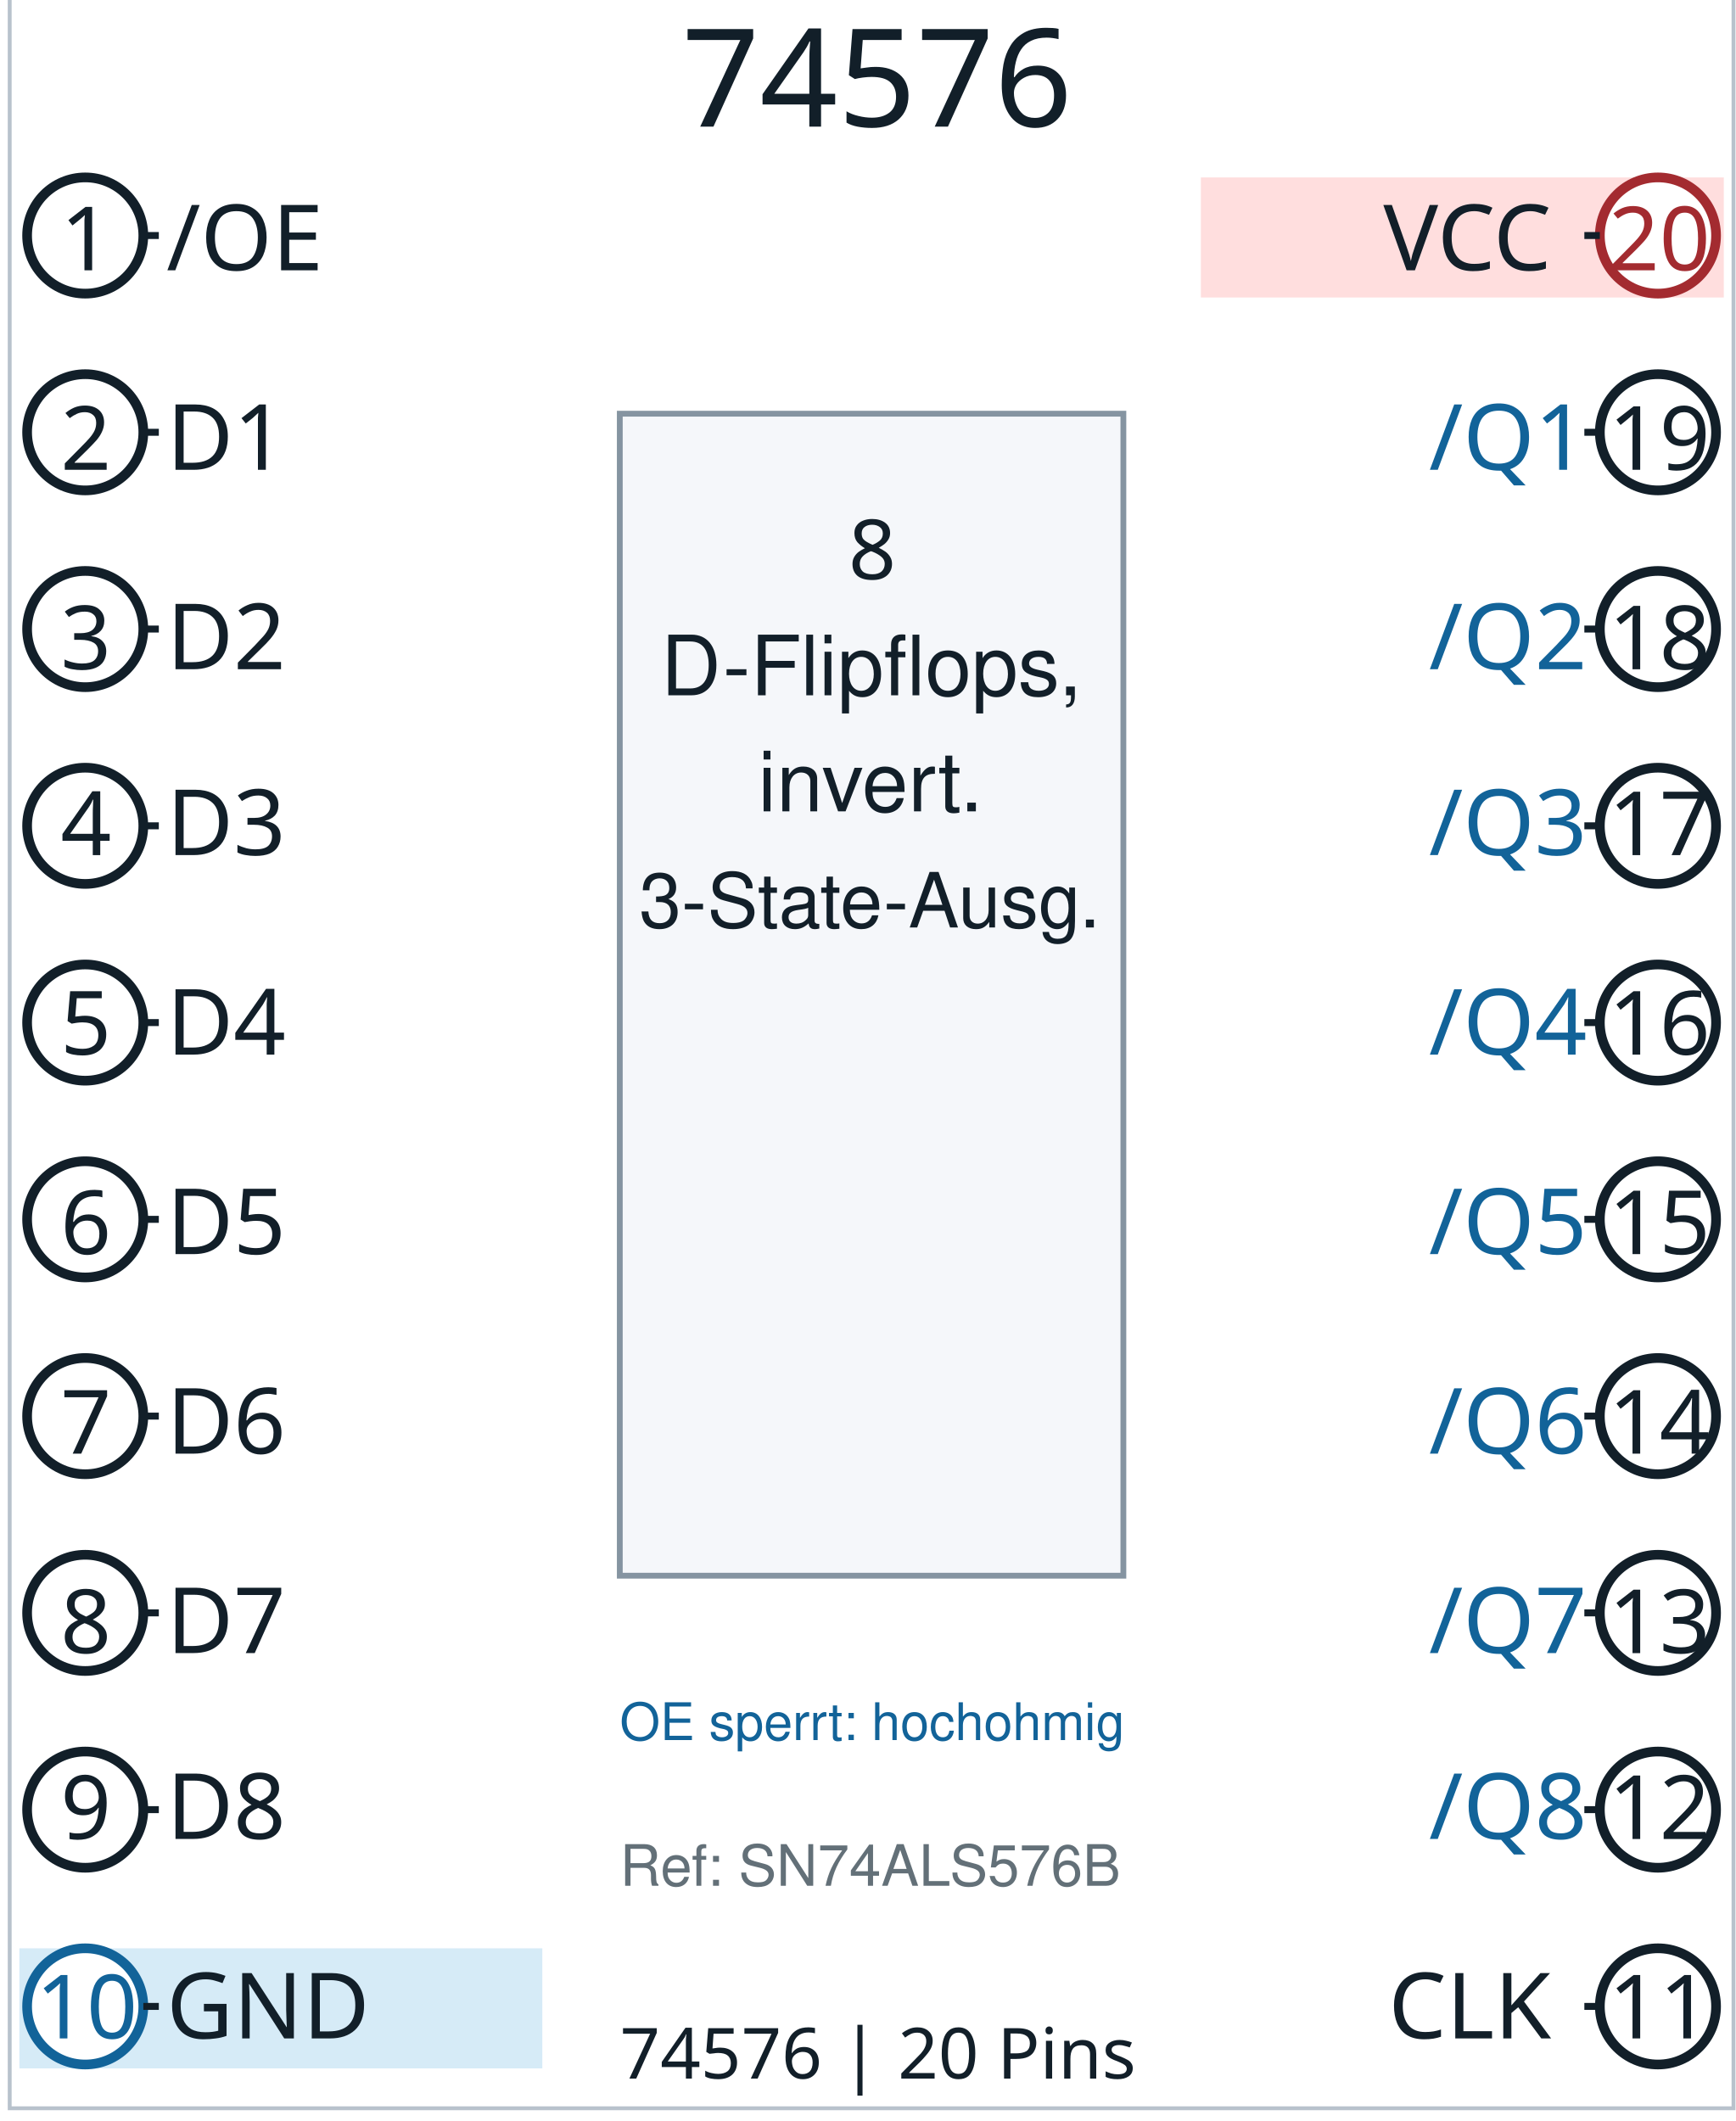
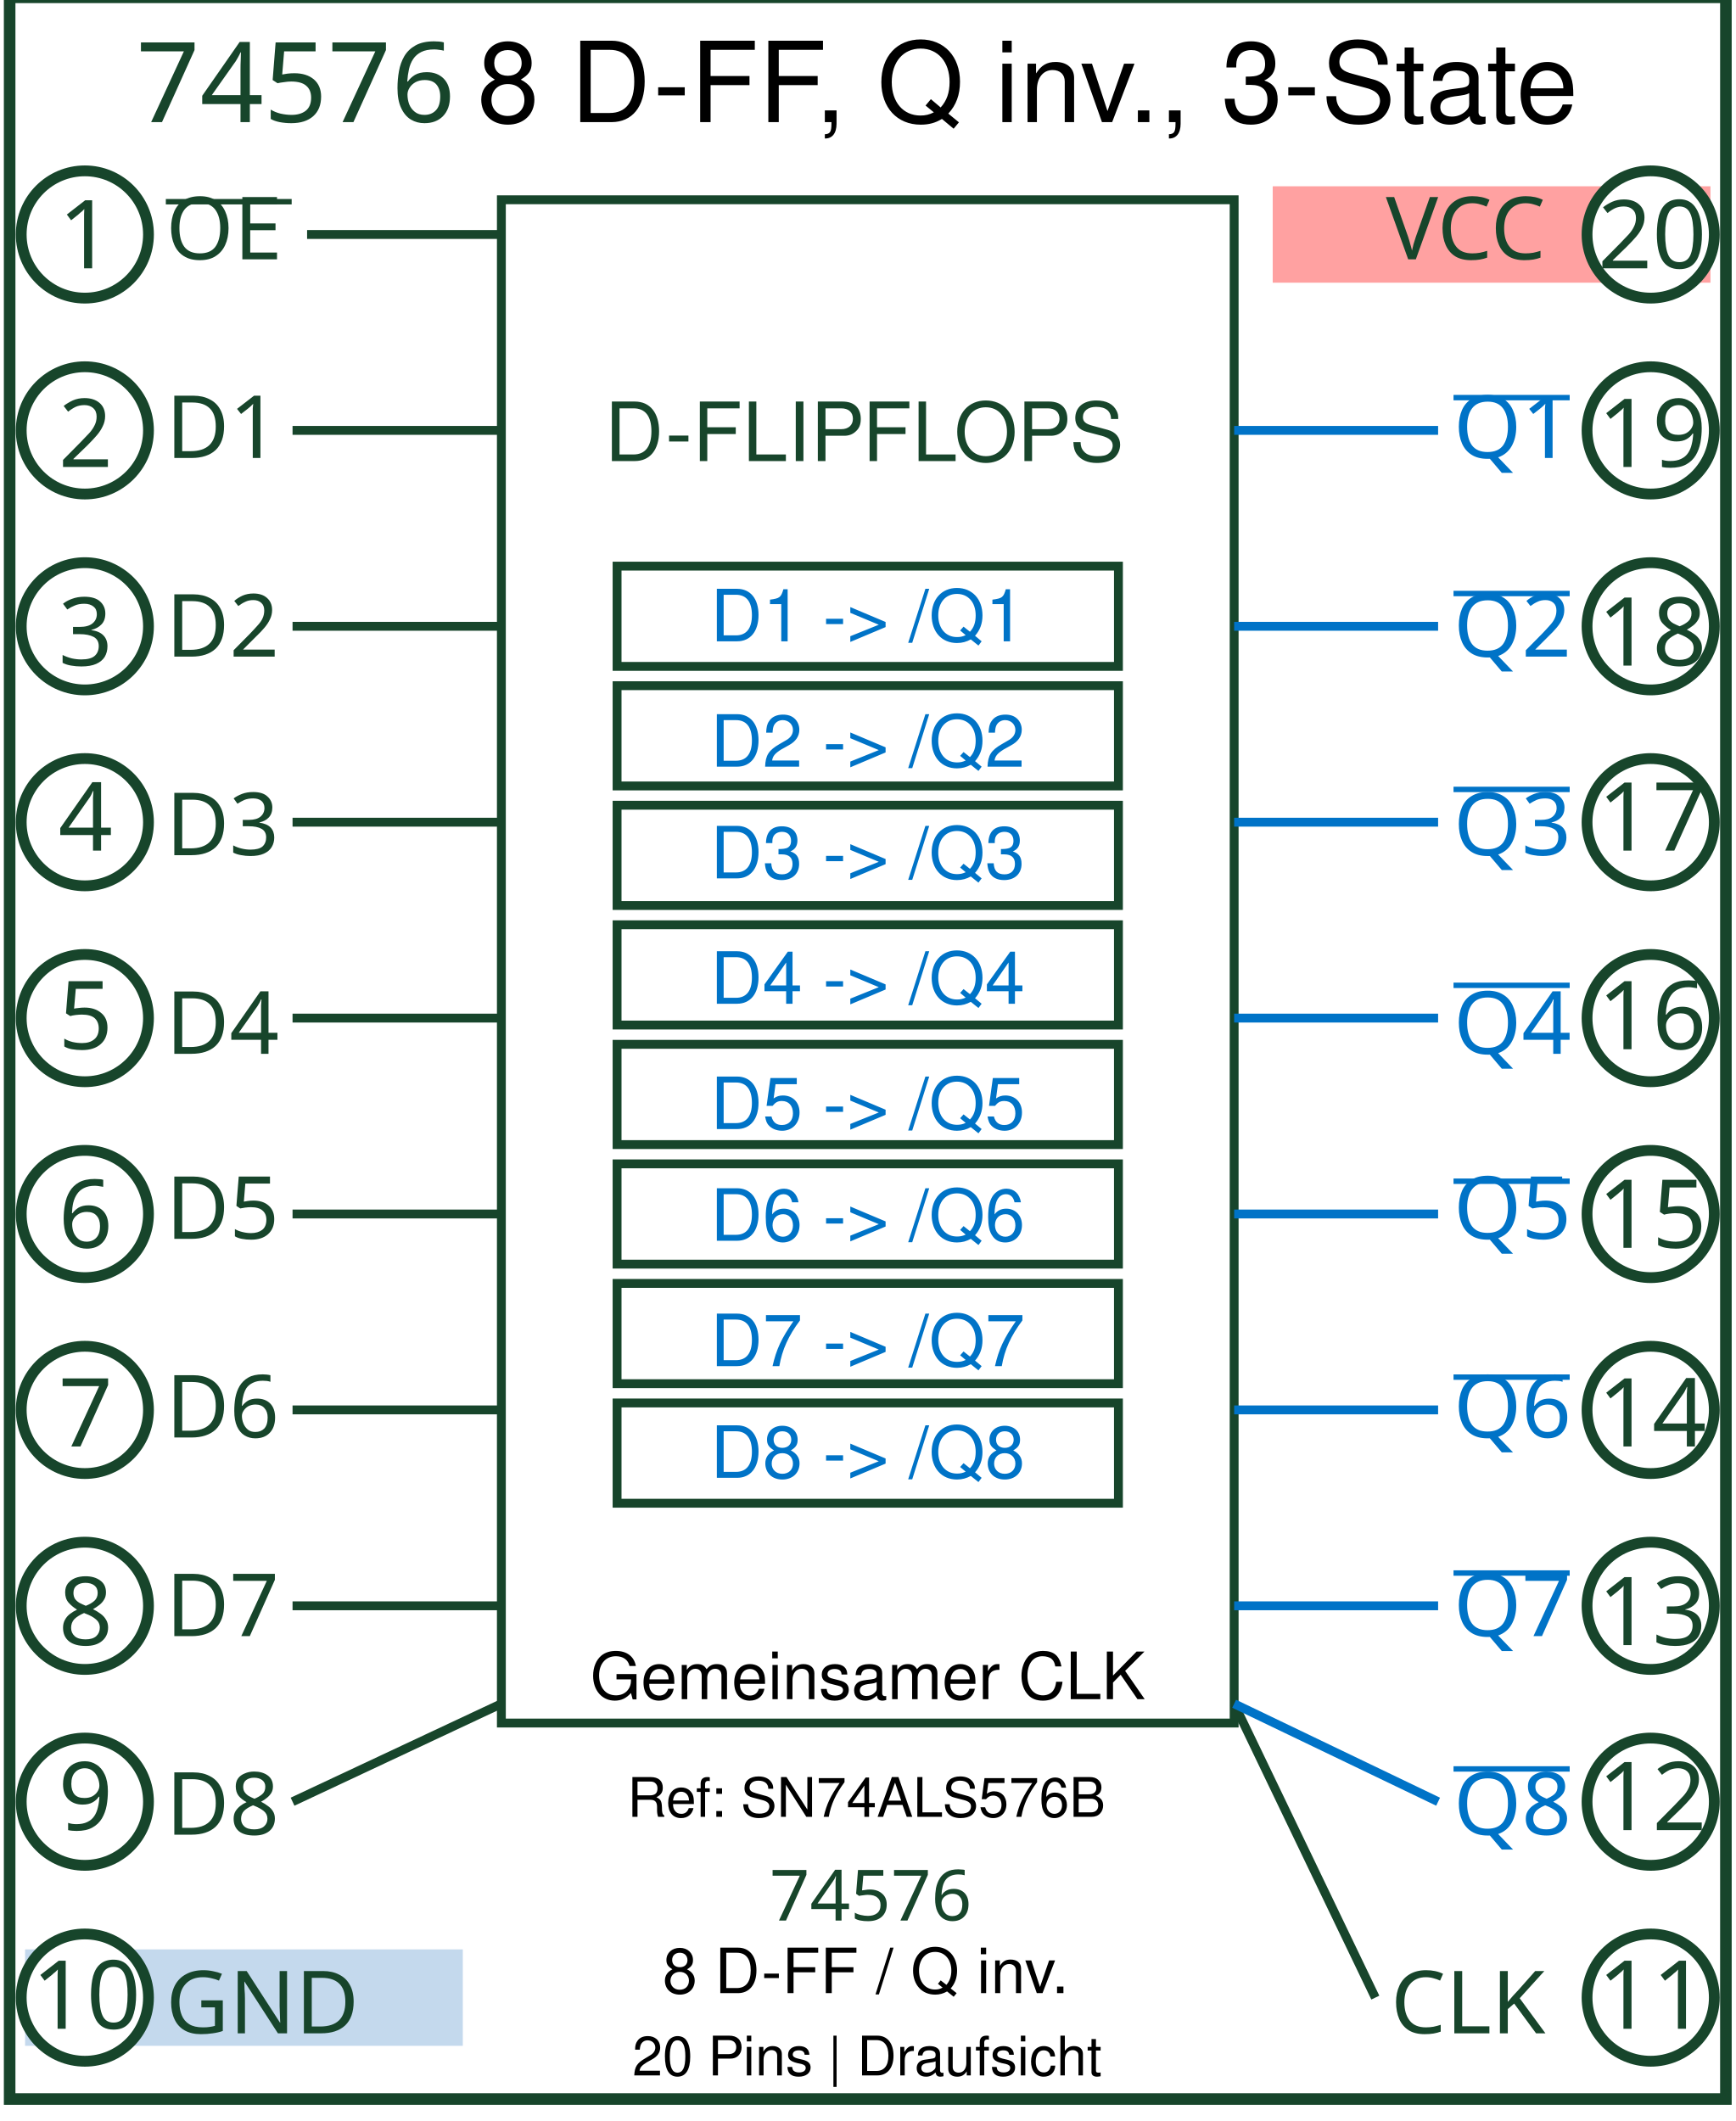
- <svg xmlns="http://www.w3.org/2000/svg" width="45mm" height="55mm" preserveAspectRatio="xMinYMin meet" viewBox="0 0 127 155" version="1.0" fill-rule="evenodd">
+ <svg xmlns="http://www.w3.org/2000/svg" width="45mm" height="55mm" preserveAspectRatio="xMinYMin meet" viewBox="0 0 127.559 155.906" version="1.0" fill-rule="evenodd">
  <clipPath id="clip">
    <rect x="0" y="0" width="127.559" height="155.906" />
  </clipPath>
  <g id="group" transform="scale(1,-1) translate(0,-155)" style="clip-path: url(#clip)">
    <g transform="">
-       <rect x="0.709" y="0.709" width="126.142" height="154.488" style="stroke: rgb(72%,76%,80%); stroke-linecap: butt; stroke-width: 0.283; fill: rgb(100%,100%,100%); fill-rule: evenodd;" />
-       <text x="49.88" y="146.268" style="font-family: Helvetica-Bold; font-size: 10px;fill: rgb(7%,12%,16%); stroke:none;" transform="translate(0,292) scale(1,-1)">74576</text>
-       <text x="45.354" y="3.118" style="font-family: Helvetica-Bold; font-size: 5.177px;fill: rgb(7%,12%,16%); stroke:none;" transform="translate(0,6) scale(1,-1)">74576 | 20 Pins</text>
-       <circle cx="6.236" cy="137.764" r="4.252" style="stroke: rgb(7%,12%,16%); stroke-linecap: butt; stroke-width: 0.709; fill: rgb(100%,100%,100%); fill-rule: evenodd;" />
-       <text x="4.429" y="135.78" style="font-family: Helvetica-Bold; font-size: 6.5px;fill: rgb(7%,12%,16%); stroke:none;" transform="translate(0,271) scale(1,-1)">1</text>
-       <text x="12.189" y="135.78" style="font-family: Helvetica-Bold; font-size: 6.7px;fill: rgb(7%,12%,16%); stroke:none;" transform="translate(0,271) scale(1,-1)">/OE</text>
-       <path d="M 10.488,137.764 L 11.622,137.764 Z" style="stroke: rgb(7%,12%,16%); stroke-linecap: butt; stroke-width: 0.51;" />
-       <circle cx="6.236" cy="123.364" r="4.252" style="stroke: rgb(7%,12%,16%); stroke-linecap: butt; stroke-width: 0.709; fill: rgb(100%,100%,100%); fill-rule: evenodd;" />
-       <text x="4.429" y="121.38" style="font-family: Helvetica-Bold; font-size: 6.5px;fill: rgb(7%,12%,16%); stroke:none;" transform="translate(0,242) scale(1,-1)">2</text>
-       <text x="12.189" y="121.38" style="font-family: Helvetica-Bold; font-size: 6.7px;fill: rgb(7%,12%,16%); stroke:none;" transform="translate(0,242) scale(1,-1)">D1</text>
-       <path d="M 10.488,123.364 L 11.622,123.364 Z" style="stroke: rgb(7%,12%,16%); stroke-linecap: butt; stroke-width: 0.51;" />
-       <circle cx="6.236" cy="108.964" r="4.252" style="stroke: rgb(7%,12%,16%); stroke-linecap: butt; stroke-width: 0.709; fill: rgb(100%,100%,100%); fill-rule: evenodd;" />
-       <text x="4.429" y="106.98" style="font-family: Helvetica-Bold; font-size: 6.5px;fill: rgb(7%,12%,16%); stroke:none;" transform="translate(0,213) scale(1,-1)">3</text>
-       <text x="12.189" y="106.98" style="font-family: Helvetica-Bold; font-size: 6.7px;fill: rgb(7%,12%,16%); stroke:none;" transform="translate(0,213) scale(1,-1)">D2</text>
-       <path d="M 10.488,108.964 L 11.622,108.964 Z" style="stroke: rgb(7%,12%,16%); stroke-linecap: butt; stroke-width: 0.51;" />
-       <circle cx="6.236" cy="94.564" r="4.252" style="stroke: rgb(7%,12%,16%); stroke-linecap: butt; stroke-width: 0.709; fill: rgb(100%,100%,100%); fill-rule: evenodd;" />
-       <text x="4.429" y="92.58" style="font-family: Helvetica-Bold; font-size: 6.5px;fill: rgb(7%,12%,16%); stroke:none;" transform="translate(0,185) scale(1,-1)">4</text>
-       <text x="12.189" y="92.58" style="font-family: Helvetica-Bold; font-size: 6.7px;fill: rgb(7%,12%,16%); stroke:none;" transform="translate(0,185) scale(1,-1)">D3</text>
-       <path d="M 10.488,94.564 L 11.622,94.564 Z" style="stroke: rgb(7%,12%,16%); stroke-linecap: butt; stroke-width: 0.51;" />
-       <circle cx="6.236" cy="80.164" r="4.252" style="stroke: rgb(7%,12%,16%); stroke-linecap: butt; stroke-width: 0.709; fill: rgb(100%,100%,100%); fill-rule: evenodd;" />
-       <text x="4.429" y="78.18" style="font-family: Helvetica-Bold; font-size: 6.5px;fill: rgb(7%,12%,16%); stroke:none;" transform="translate(0,156) scale(1,-1)">5</text>
-       <text x="12.189" y="78.18" style="font-family: Helvetica-Bold; font-size: 6.7px;fill: rgb(7%,12%,16%); stroke:none;" transform="translate(0,156) scale(1,-1)">D4</text>
-       <path d="M 10.488,80.164 L 11.622,80.164 Z" style="stroke: rgb(7%,12%,16%); stroke-linecap: butt; stroke-width: 0.51;" />
-       <circle cx="6.236" cy="65.764" r="4.252" style="stroke: rgb(7%,12%,16%); stroke-linecap: butt; stroke-width: 0.709; fill: rgb(100%,100%,100%); fill-rule: evenodd;" />
-       <text x="4.429" y="63.78" style="font-family: Helvetica-Bold; font-size: 6.5px;fill: rgb(7%,12%,16%); stroke:none;" transform="translate(0,127) scale(1,-1)">6</text>
-       <text x="12.189" y="63.78" style="font-family: Helvetica-Bold; font-size: 6.7px;fill: rgb(7%,12%,16%); stroke:none;" transform="translate(0,127) scale(1,-1)">D5</text>
-       <path d="M 10.488,65.764 L 11.622,65.764 Z" style="stroke: rgb(7%,12%,16%); stroke-linecap: butt; stroke-width: 0.51;" />
-       <circle cx="6.236" cy="51.364" r="4.252" style="stroke: rgb(7%,12%,16%); stroke-linecap: butt; stroke-width: 0.709; fill: rgb(100%,100%,100%); fill-rule: evenodd;" />
-       <text x="4.429" y="49.38" style="font-family: Helvetica-Bold; font-size: 6.5px;fill: rgb(7%,12%,16%); stroke:none;" transform="translate(0,98) scale(1,-1)">7</text>
-       <text x="12.189" y="49.38" style="font-family: Helvetica-Bold; font-size: 6.7px;fill: rgb(7%,12%,16%); stroke:none;" transform="translate(0,98) scale(1,-1)">D6</text>
-       <path d="M 10.488,51.364 L 11.622,51.364 Z" style="stroke: rgb(7%,12%,16%); stroke-linecap: butt; stroke-width: 0.51;" />
-       <circle cx="6.236" cy="36.964" r="4.252" style="stroke: rgb(7%,12%,16%); stroke-linecap: butt; stroke-width: 0.709; fill: rgb(100%,100%,100%); fill-rule: evenodd;" />
-       <text x="4.429" y="34.98" style="font-family: Helvetica-Bold; font-size: 6.5px;fill: rgb(7%,12%,16%); stroke:none;" transform="translate(0,69) scale(1,-1)">8</text>
-       <text x="12.189" y="34.98" style="font-family: Helvetica-Bold; font-size: 6.7px;fill: rgb(7%,12%,16%); stroke:none;" transform="translate(0,69) scale(1,-1)">D7</text>
-       <path d="M 10.488,36.964 L 11.622,36.964 Z" style="stroke: rgb(7%,12%,16%); stroke-linecap: butt; stroke-width: 0.51;" />
-       <circle cx="6.236" cy="22.564" r="4.252" style="stroke: rgb(7%,12%,16%); stroke-linecap: butt; stroke-width: 0.709; fill: rgb(100%,100%,100%); fill-rule: evenodd;" />
-       <text x="4.429" y="20.58" style="font-family: Helvetica-Bold; font-size: 6.5px;fill: rgb(7%,12%,16%); stroke:none;" transform="translate(0,41) scale(1,-1)">9</text>
-       <text x="12.189" y="20.58" style="font-family: Helvetica-Bold; font-size: 6.7px;fill: rgb(7%,12%,16%); stroke:none;" transform="translate(0,41) scale(1,-1)">D8</text>
-       <path d="M 10.488,22.564 L 11.622,22.564 Z" style="stroke: rgb(7%,12%,16%); stroke-linecap: butt; stroke-width: 0.51;" />
-       <rect x="1.417" y="3.628" width="38.268" height="8.787" style="stroke: none; stroke-linecap: butt; stroke-width: 0.567; fill: rgb(84%,92%,97%); fill-rule: evenodd;" />
-       <circle cx="6.236" cy="8.164" r="4.252" style="stroke: rgb(7%,39%,60%); stroke-linecap: butt; stroke-width: 0.709; fill: rgb(100%,100%,100%); fill-rule: evenodd;" />
-       <text x="2.622" y="6.18" style="font-family: Helvetica-Bold; font-size: 6.5px;fill: rgb(7%,39%,60%); stroke:none;" transform="translate(0,12) scale(1,-1)">10</text>
-       <text x="12.189" y="6.18" style="font-family: Helvetica-Bold; font-size: 6.7px;fill: rgb(7%,12%,16%); stroke:none;" transform="translate(0,12) scale(1,-1)">GND</text>
-       <path d="M 10.488,8.164 L 11.622,8.164 Z" style="stroke: rgb(7%,12%,16%); stroke-linecap: butt; stroke-width: 0.51;" />
-       <circle cx="121.323" cy="8.164" r="4.252" style="stroke: rgb(7%,12%,16%); stroke-linecap: butt; stroke-width: 0.709; fill: rgb(100%,100%,100%); fill-rule: evenodd;" />
-       <text x="117.709" y="6.18" style="font-family: Helvetica-Bold; font-size: 6.5px;fill: rgb(7%,12%,16%); stroke:none;" transform="translate(0,12) scale(1,-1)">11</text>
-       <text x="101.602" y="6.18" style="font-family: Helvetica-Bold; font-size: 6.7px;fill: rgb(7%,12%,16%); stroke:none;" transform="translate(0,12) scale(1,-1)">CLK</text>
-       <path d="M 117.071,8.164 L 115.937,8.164 Z" style="stroke: rgb(7%,12%,16%); stroke-linecap: butt; stroke-width: 0.51;" />
-       <circle cx="121.323" cy="22.564" r="4.252" style="stroke: rgb(7%,12%,16%); stroke-linecap: butt; stroke-width: 0.709; fill: rgb(100%,100%,100%); fill-rule: evenodd;" />
-       <text x="117.709" y="20.58" style="font-family: Helvetica-Bold; font-size: 6.5px;fill: rgb(7%,12%,16%); stroke:none;" transform="translate(0,41) scale(1,-1)">12</text>
-       <text x="104.57" y="20.58" style="font-family: Helvetica-Bold; font-size: 6.7px;fill: rgb(7%,39%,60%); stroke:none;" transform="translate(0,41) scale(1,-1)">/Q8</text>
-       <path d="M 117.071,22.564 L 115.937,22.564 Z" style="stroke: rgb(7%,12%,16%); stroke-linecap: butt; stroke-width: 0.51;" />
-       <circle cx="121.323" cy="36.964" r="4.252" style="stroke: rgb(7%,12%,16%); stroke-linecap: butt; stroke-width: 0.709; fill: rgb(100%,100%,100%); fill-rule: evenodd;" />
-       <text x="117.709" y="34.98" style="font-family: Helvetica-Bold; font-size: 6.5px;fill: rgb(7%,12%,16%); stroke:none;" transform="translate(0,69) scale(1,-1)">13</text>
-       <text x="104.57" y="34.98" style="font-family: Helvetica-Bold; font-size: 6.7px;fill: rgb(7%,39%,60%); stroke:none;" transform="translate(0,69) scale(1,-1)">/Q7</text>
-       <path d="M 117.071,36.964 L 115.937,36.964 Z" style="stroke: rgb(7%,12%,16%); stroke-linecap: butt; stroke-width: 0.51;" />
-       <circle cx="121.323" cy="51.364" r="4.252" style="stroke: rgb(7%,12%,16%); stroke-linecap: butt; stroke-width: 0.709; fill: rgb(100%,100%,100%); fill-rule: evenodd;" />
-       <text x="117.709" y="49.38" style="font-family: Helvetica-Bold; font-size: 6.5px;fill: rgb(7%,12%,16%); stroke:none;" transform="translate(0,98) scale(1,-1)">14</text>
-       <text x="104.57" y="49.38" style="font-family: Helvetica-Bold; font-size: 6.7px;fill: rgb(7%,39%,60%); stroke:none;" transform="translate(0,98) scale(1,-1)">/Q6</text>
-       <path d="M 117.071,51.364 L 115.937,51.364 Z" style="stroke: rgb(7%,12%,16%); stroke-linecap: butt; stroke-width: 0.51;" />
-       <circle cx="121.323" cy="65.764" r="4.252" style="stroke: rgb(7%,12%,16%); stroke-linecap: butt; stroke-width: 0.709; fill: rgb(100%,100%,100%); fill-rule: evenodd;" />
-       <text x="117.709" y="63.78" style="font-family: Helvetica-Bold; font-size: 6.5px;fill: rgb(7%,12%,16%); stroke:none;" transform="translate(0,127) scale(1,-1)">15</text>
-       <text x="104.57" y="63.78" style="font-family: Helvetica-Bold; font-size: 6.7px;fill: rgb(7%,39%,60%); stroke:none;" transform="translate(0,127) scale(1,-1)">/Q5</text>
-       <path d="M 117.071,65.764 L 115.937,65.764 Z" style="stroke: rgb(7%,12%,16%); stroke-linecap: butt; stroke-width: 0.51;" />
-       <circle cx="121.323" cy="80.164" r="4.252" style="stroke: rgb(7%,12%,16%); stroke-linecap: butt; stroke-width: 0.709; fill: rgb(100%,100%,100%); fill-rule: evenodd;" />
-       <text x="117.709" y="78.18" style="font-family: Helvetica-Bold; font-size: 6.5px;fill: rgb(7%,12%,16%); stroke:none;" transform="translate(0,156) scale(1,-1)">16</text>
-       <text x="104.57" y="78.18" style="font-family: Helvetica-Bold; font-size: 6.7px;fill: rgb(7%,39%,60%); stroke:none;" transform="translate(0,156) scale(1,-1)">/Q4</text>
-       <path d="M 117.071,80.164 L 115.937,80.164 Z" style="stroke: rgb(7%,12%,16%); stroke-linecap: butt; stroke-width: 0.51;" />
-       <circle cx="121.323" cy="94.564" r="4.252" style="stroke: rgb(7%,12%,16%); stroke-linecap: butt; stroke-width: 0.709; fill: rgb(100%,100%,100%); fill-rule: evenodd;" />
-       <text x="117.709" y="92.58" style="font-family: Helvetica-Bold; font-size: 6.5px;fill: rgb(7%,12%,16%); stroke:none;" transform="translate(0,185) scale(1,-1)">17</text>
-       <text x="104.57" y="92.58" style="font-family: Helvetica-Bold; font-size: 6.7px;fill: rgb(7%,39%,60%); stroke:none;" transform="translate(0,185) scale(1,-1)">/Q3</text>
-       <path d="M 117.071,94.564 L 115.937,94.564 Z" style="stroke: rgb(7%,12%,16%); stroke-linecap: butt; stroke-width: 0.51;" />
-       <circle cx="121.323" cy="108.964" r="4.252" style="stroke: rgb(7%,12%,16%); stroke-linecap: butt; stroke-width: 0.709; fill: rgb(100%,100%,100%); fill-rule: evenodd;" />
-       <text x="117.709" y="106.98" style="font-family: Helvetica-Bold; font-size: 6.5px;fill: rgb(7%,12%,16%); stroke:none;" transform="translate(0,213) scale(1,-1)">18</text>
-       <text x="104.57" y="106.98" style="font-family: Helvetica-Bold; font-size: 6.7px;fill: rgb(7%,39%,60%); stroke:none;" transform="translate(0,213) scale(1,-1)">/Q2</text>
-       <path d="M 117.071,108.964 L 115.937,108.964 Z" style="stroke: rgb(7%,12%,16%); stroke-linecap: butt; stroke-width: 0.51;" />
-       <circle cx="121.323" cy="123.364" r="4.252" style="stroke: rgb(7%,12%,16%); stroke-linecap: butt; stroke-width: 0.709; fill: rgb(100%,100%,100%); fill-rule: evenodd;" />
-       <text x="117.709" y="121.38" style="font-family: Helvetica-Bold; font-size: 6.5px;fill: rgb(7%,12%,16%); stroke:none;" transform="translate(0,242) scale(1,-1)">19</text>
-       <text x="104.57" y="121.38" style="font-family: Helvetica-Bold; font-size: 6.7px;fill: rgb(7%,39%,60%); stroke:none;" transform="translate(0,242) scale(1,-1)">/Q1</text>
-       <path d="M 117.071,123.364 L 115.937,123.364 Z" style="stroke: rgb(7%,12%,16%); stroke-linecap: butt; stroke-width: 0.51;" />
-       <rect x="87.874" y="133.228" width="38.268" height="8.787" style="stroke: none; stroke-linecap: butt; stroke-width: 0.567; fill: rgb(100%,87%,87%); fill-rule: evenodd;" />
-       <circle cx="121.323" cy="137.764" r="4.252" style="stroke: rgb(64%,17%,19%); stroke-linecap: butt; stroke-width: 0.709; fill: rgb(100%,100%,100%); fill-rule: evenodd;" />
-       <text x="117.709" y="135.78" style="font-family: Helvetica-Bold; font-size: 6.5px;fill: rgb(64%,17%,19%); stroke:none;" transform="translate(0,271) scale(1,-1)">20</text>
-       <text x="101.226" y="135.78" style="font-family: Helvetica-Bold; font-size: 6.7px;fill: rgb(7%,12%,16%); stroke:none;" transform="translate(0,271) scale(1,-1)">VCC</text>
-       <path d="M 117.071,137.764 L 115.937,137.764 Z" style="stroke: rgb(7%,12%,16%); stroke-linecap: butt; stroke-width: 0.51;" />
-       <rect x="45.354" y="39.685" width="36.85" height="85.039" style="stroke: rgb(52%,58%,63%); stroke-linecap: butt; stroke-width: 0.425; fill: rgb(96%,97%,98%); fill-rule: evenodd;" />
-       <text x="62.084" y="113.386" style="font-family: Helvetica-Bold; font-size: 6.1px;fill: rgb(7%,12%,16%); stroke:none;" transform="translate(0,226) scale(1,-1)">8</text>
-       <text x="48.359" y="104.882" style="font-family: Helvetica; font-size: 6.1px;fill: rgb(7%,12%,16%); stroke:none;" transform="translate(0,209) scale(1,-1)">D-Flipflops,</text>
-       <text x="55.474" y="96.378" style="font-family: Helvetica; font-size: 6.1px;fill: rgb(7%,12%,16%); stroke:none;" transform="translate(0,192) scale(1,-1)">invert.</text>
-       <text x="46.772" y="87.874" style="font-family: Helvetica; font-size: 5.564px;fill: rgb(7%,12%,16%); stroke:none;" transform="translate(0,175) scale(1,-1)">3-State-Ausg.</text>
-       <text x="45.354" y="28.346" style="font-family: Helvetica; font-size: 3.789px;fill: rgb(7%,39%,60%); stroke:none;" transform="translate(0,56) scale(1,-1)">OE sperrt: hochohmig</text>
-       <text x="45.354" y="17.008" style="font-family: Helvetica; font-size: 4.17px;fill: rgb(39%,44%,47%); stroke:none;" transform="translate(0,34) scale(1,-1)">Ref: SN74ALS576B</text>
+       <rect x="0.709" y="0.709" width="126.142" height="154.488" style="stroke: rgb(9%,27%,17%); stroke-linecap: butt; stroke-width: 0.85; fill: rgb(100%,100%,100%); fill-rule: evenodd;" />
+       <text x="10" y="146.976" style="font-family: Helvetica-Bold; font-size: 8.2px;fill: rgb(9%,27%,17%); stroke:none;" transform="translate(0,293) scale(1,-1)">74576</text>
+       <text x="35.075" y="146.976" style="font-family: Helvetica; font-size: 8.2px;fill: rgb(0%,0%,0%); stroke:none;" transform="translate(0,293) scale(1,-1)">8 D-FF, Q inv., 3-State</text>
+       <rect x="36.85" y="28.346" width="53.858" height="111.969" style="stroke: rgb(9%,27%,17%); stroke-linecap: butt; stroke-width: 0.652; fill: none; fill-rule: evenodd;" />
+       <path d="M 22.571,137.764 L 36.85,137.764 Z" style="stroke: rgb(9%,27%,17%); stroke-linecap: butt; stroke-width: 0.652;" />
+       <path d="M 21.502,123.364 L 36.85,123.364 Z" style="stroke: rgb(9%,27%,17%); stroke-linecap: butt; stroke-width: 0.652;" />
+       <path d="M 21.502,108.964 L 36.85,108.964 Z" style="stroke: rgb(9%,27%,17%); stroke-linecap: butt; stroke-width: 0.652;" />
+       <path d="M 21.502,94.564 L 36.85,94.564 Z" style="stroke: rgb(9%,27%,17%); stroke-linecap: butt; stroke-width: 0.652;" />
+       <path d="M 21.502,80.164 L 36.85,80.164 Z" style="stroke: rgb(9%,27%,17%); stroke-linecap: butt; stroke-width: 0.652;" />
+       <path d="M 21.502,65.764 L 36.85,65.764 Z" style="stroke: rgb(9%,27%,17%); stroke-linecap: butt; stroke-width: 0.652;" />
+       <path d="M 21.502,51.364 L 36.85,51.364 Z" style="stroke: rgb(9%,27%,17%); stroke-linecap: butt; stroke-width: 0.652;" />
+       <path d="M 21.502,36.964 L 36.85,36.964 Z" style="stroke: rgb(9%,27%,17%); stroke-linecap: butt; stroke-width: 0.652;" />
+       <path d="M 21.502,22.564 L 36.85,29.764 Z" style="stroke: rgb(9%,27%,17%); stroke-linecap: butt; stroke-width: 0.652;" />
+       <path d="M 101.084,8.164 L 90.709,29.764 Z" style="stroke: rgb(9%,27%,17%); stroke-linecap: butt; stroke-width: 0.652;" />
+       <path d="M 105.699,22.564 L 90.709,29.764 Z" style="stroke: rgb(0%,45%,78%); stroke-linecap: butt; stroke-width: 0.652;" />
+       <path d="M 105.699,36.964 L 90.709,36.964 Z" style="stroke: rgb(0%,45%,78%); stroke-linecap: butt; stroke-width: 0.652;" />
+       <path d="M 105.699,51.364 L 90.709,51.364 Z" style="stroke: rgb(0%,45%,78%); stroke-linecap: butt; stroke-width: 0.652;" />
+       <path d="M 105.699,65.764 L 90.709,65.764 Z" style="stroke: rgb(0%,45%,78%); stroke-linecap: butt; stroke-width: 0.652;" />
+       <path d="M 105.699,80.164 L 90.709,80.164 Z" style="stroke: rgb(0%,45%,78%); stroke-linecap: butt; stroke-width: 0.652;" />
+       <path d="M 105.699,94.564 L 90.709,94.564 Z" style="stroke: rgb(0%,45%,78%); stroke-linecap: butt; stroke-width: 0.652;" />
+       <path d="M 105.699,108.964 L 90.709,108.964 Z" style="stroke: rgb(0%,45%,78%); stroke-linecap: butt; stroke-width: 0.652;" />
+       <path d="M 105.699,123.364 L 90.709,123.364 Z" style="stroke: rgb(0%,45%,78%); stroke-linecap: butt; stroke-width: 0.652;" />
+       <text x="44.442" y="121.89" style="font-family: Helvetica; font-size: 6px;fill: rgb(9%,27%,17%); stroke:none;" transform="translate(0,243) scale(1,-1)">D-FLIPFLOPS</text>
+       <rect x="45.354" y="106.016" width="36.85" height="7.37" style="stroke: rgb(9%,27%,17%); stroke-linecap: butt; stroke-width: 0.652; fill: none; fill-rule: evenodd;" />
+       <text x="52.218" y="108.142" style="font-family: Helvetica; font-size: 5.3px;fill: rgb(0%,45%,78%); stroke:none;" transform="translate(0,216) scale(1,-1)">D1 -&gt; /Q1</text>
+       <rect x="45.354" y="97.228" width="36.85" height="7.37" style="stroke: rgb(9%,27%,17%); stroke-linecap: butt; stroke-width: 0.652; fill: none; fill-rule: evenodd;" />
+       <text x="52.218" y="99.354" style="font-family: Helvetica; font-size: 5.3px;fill: rgb(0%,45%,78%); stroke:none;" transform="translate(0,198) scale(1,-1)">D2 -&gt; /Q2</text>
+       <rect x="45.354" y="88.441" width="36.85" height="7.37" style="stroke: rgb(9%,27%,17%); stroke-linecap: butt; stroke-width: 0.652; fill: none; fill-rule: evenodd;" />
+       <text x="52.218" y="90.567" style="font-family: Helvetica; font-size: 5.3px;fill: rgb(0%,45%,78%); stroke:none;" transform="translate(0,181) scale(1,-1)">D3 -&gt; /Q3</text>
+       <rect x="45.354" y="79.654" width="36.85" height="7.37" style="stroke: rgb(9%,27%,17%); stroke-linecap: butt; stroke-width: 0.652; fill: none; fill-rule: evenodd;" />
+       <text x="52.218" y="81.78" style="font-family: Helvetica; font-size: 5.3px;fill: rgb(0%,45%,78%); stroke:none;" transform="translate(0,163) scale(1,-1)">D4 -&gt; /Q4</text>
+       <rect x="45.354" y="70.866" width="36.85" height="7.37" style="stroke: rgb(9%,27%,17%); stroke-linecap: butt; stroke-width: 0.652; fill: none; fill-rule: evenodd;" />
+       <text x="52.218" y="72.992" style="font-family: Helvetica; font-size: 5.3px;fill: rgb(0%,45%,78%); stroke:none;" transform="translate(0,145) scale(1,-1)">D5 -&gt; /Q5</text>
+       <rect x="45.354" y="62.079" width="36.85" height="7.37" style="stroke: rgb(9%,27%,17%); stroke-linecap: butt; stroke-width: 0.652; fill: none; fill-rule: evenodd;" />
+       <text x="52.218" y="64.205" style="font-family: Helvetica; font-size: 5.3px;fill: rgb(0%,45%,78%); stroke:none;" transform="translate(0,128) scale(1,-1)">D6 -&gt; /Q6</text>
+       <rect x="45.354" y="53.291" width="36.85" height="7.37" style="stroke: rgb(9%,27%,17%); stroke-linecap: butt; stroke-width: 0.652; fill: none; fill-rule: evenodd;" />
+       <text x="52.218" y="55.417" style="font-family: Helvetica; font-size: 5.3px;fill: rgb(0%,45%,78%); stroke:none;" transform="translate(0,110) scale(1,-1)">D7 -&gt; /Q7</text>
+       <rect x="45.354" y="44.504" width="36.85" height="7.37" style="stroke: rgb(9%,27%,17%); stroke-linecap: butt; stroke-width: 0.652; fill: none; fill-rule: evenodd;" />
+       <text x="52.218" y="46.63" style="font-family: Helvetica; font-size: 5.3px;fill: rgb(0%,45%,78%); stroke:none;" transform="translate(0,93) scale(1,-1)">D8 -&gt; /Q8</text>
+       <text x="43.375" y="30.898" style="font-family: Helvetica; font-size: 4.8px;fill: rgb(0%,0%,0%); stroke:none;" transform="translate(0,61) scale(1,-1)">Gemeinsamer CLK</text>
+       <circle cx="6.236" cy="137.764" r="4.677" style="stroke: rgb(9%,27%,17%); stroke-linecap: butt; stroke-width: 0.794; fill: rgb(100%,100%,100%); fill-rule: evenodd;" />
+       <text x="4.29" y="135.723" style="font-family: Helvetica-Bold; font-size: 7px;fill: rgb(9%,27%,17%); stroke:none;" transform="translate(0,271) scale(1,-1)">1</text>
+       <text x="12.189" y="136.063" style="font-family: Helvetica-Bold; font-size: 6.4px;fill: rgb(9%,27%,17%); stroke:none;" transform="translate(0,272) scale(1,-1)">OE</text>
+       <path d="M 12.189,140.173 L 21.437,140.173 Z" style="stroke: rgb(9%,27%,17%); stroke-linecap: butt; stroke-width: 0.397;" />
+       <circle cx="6.236" cy="123.364" r="4.677" style="stroke: rgb(9%,27%,17%); stroke-linecap: butt; stroke-width: 0.794; fill: rgb(100%,100%,100%); fill-rule: evenodd;" />
+       <text x="4.29" y="121.323" style="font-family: Helvetica-Bold; font-size: 7px;fill: rgb(9%,27%,17%); stroke:none;" transform="translate(0,242) scale(1,-1)">2</text>
+       <text x="12.189" y="121.663" style="font-family: Helvetica-Bold; font-size: 6.4px;fill: rgb(9%,27%,17%); stroke:none;" transform="translate(0,243) scale(1,-1)">D1</text>
+       <circle cx="6.236" cy="108.964" r="4.677" style="stroke: rgb(9%,27%,17%); stroke-linecap: butt; stroke-width: 0.794; fill: rgb(100%,100%,100%); fill-rule: evenodd;" />
+       <text x="4.29" y="106.923" style="font-family: Helvetica-Bold; font-size: 7px;fill: rgb(9%,27%,17%); stroke:none;" transform="translate(0,213) scale(1,-1)">3</text>
+       <text x="12.189" y="107.263" style="font-family: Helvetica-Bold; font-size: 6.4px;fill: rgb(9%,27%,17%); stroke:none;" transform="translate(0,214) scale(1,-1)">D2</text>
+       <circle cx="6.236" cy="94.564" r="4.677" style="stroke: rgb(9%,27%,17%); stroke-linecap: butt; stroke-width: 0.794; fill: rgb(100%,100%,100%); fill-rule: evenodd;" />
+       <text x="4.29" y="92.523" style="font-family: Helvetica-Bold; font-size: 7px;fill: rgb(9%,27%,17%); stroke:none;" transform="translate(0,185) scale(1,-1)">4</text>
+       <text x="12.189" y="92.863" style="font-family: Helvetica-Bold; font-size: 6.4px;fill: rgb(9%,27%,17%); stroke:none;" transform="translate(0,185) scale(1,-1)">D3</text>
+       <circle cx="6.236" cy="80.164" r="4.677" style="stroke: rgb(9%,27%,17%); stroke-linecap: butt; stroke-width: 0.794; fill: rgb(100%,100%,100%); fill-rule: evenodd;" />
+       <text x="4.29" y="78.123" style="font-family: Helvetica-Bold; font-size: 7px;fill: rgb(9%,27%,17%); stroke:none;" transform="translate(0,156) scale(1,-1)">5</text>
+       <text x="12.189" y="78.463" style="font-family: Helvetica-Bold; font-size: 6.4px;fill: rgb(9%,27%,17%); stroke:none;" transform="translate(0,156) scale(1,-1)">D4</text>
+       <circle cx="6.236" cy="65.764" r="4.677" style="stroke: rgb(9%,27%,17%); stroke-linecap: butt; stroke-width: 0.794; fill: rgb(100%,100%,100%); fill-rule: evenodd;" />
+       <text x="4.29" y="63.723" style="font-family: Helvetica-Bold; font-size: 7px;fill: rgb(9%,27%,17%); stroke:none;" transform="translate(0,127) scale(1,-1)">6</text>
+       <text x="12.189" y="64.063" style="font-family: Helvetica-Bold; font-size: 6.4px;fill: rgb(9%,27%,17%); stroke:none;" transform="translate(0,128) scale(1,-1)">D5</text>
+       <circle cx="6.236" cy="51.364" r="4.677" style="stroke: rgb(9%,27%,17%); stroke-linecap: butt; stroke-width: 0.794; fill: rgb(100%,100%,100%); fill-rule: evenodd;" />
+       <text x="4.29" y="49.323" style="font-family: Helvetica-Bold; font-size: 7px;fill: rgb(9%,27%,17%); stroke:none;" transform="translate(0,98) scale(1,-1)">7</text>
+       <text x="12.189" y="49.663" style="font-family: Helvetica-Bold; font-size: 6.4px;fill: rgb(9%,27%,17%); stroke:none;" transform="translate(0,99) scale(1,-1)">D6</text>
+       <circle cx="6.236" cy="36.964" r="4.677" style="stroke: rgb(9%,27%,17%); stroke-linecap: butt; stroke-width: 0.794; fill: rgb(100%,100%,100%); fill-rule: evenodd;" />
+       <text x="4.29" y="34.923" style="font-family: Helvetica-Bold; font-size: 7px;fill: rgb(9%,27%,17%); stroke:none;" transform="translate(0,69) scale(1,-1)">8</text>
+       <text x="12.189" y="35.263" style="font-family: Helvetica-Bold; font-size: 6.4px;fill: rgb(9%,27%,17%); stroke:none;" transform="translate(0,70) scale(1,-1)">D7</text>
+       <circle cx="6.236" cy="22.564" r="4.677" style="stroke: rgb(9%,27%,17%); stroke-linecap: butt; stroke-width: 0.794; fill: rgb(100%,100%,100%); fill-rule: evenodd;" />
+       <text x="4.29" y="20.523" style="font-family: Helvetica-Bold; font-size: 7px;fill: rgb(9%,27%,17%); stroke:none;" transform="translate(0,41) scale(1,-1)">9</text>
+       <text x="12.189" y="20.863" style="font-family: Helvetica-Bold; font-size: 6.4px;fill: rgb(9%,27%,17%); stroke:none;" transform="translate(0,41) scale(1,-1)">D8</text>
+       <rect x="1.843" y="4.62" width="32.173" height="7.087" style="stroke: none; stroke-linecap: butt; stroke-width: 0.652; fill: rgb(77%,85%,93%); fill-rule: evenodd;" />
+       <circle cx="6.236" cy="8.164" r="4.677" style="stroke: rgb(9%,27%,17%); stroke-linecap: butt; stroke-width: 0.794; fill: rgb(100%,100%,100%); fill-rule: evenodd;" />
+       <text x="2.344" y="6.123" style="font-family: Helvetica-Bold; font-size: 7px;fill: rgb(9%,27%,17%); stroke:none;" transform="translate(0,12) scale(1,-1)">10</text>
+       <text x="12.189" y="6.463" style="font-family: Helvetica-Bold; font-size: 6.4px;fill: rgb(9%,27%,17%); stroke:none;" transform="translate(0,12) scale(1,-1)">GND</text>
+       <circle cx="121.323" cy="8.164" r="4.677" style="stroke: rgb(9%,27%,17%); stroke-linecap: butt; stroke-width: 0.794; fill: rgb(100%,100%,100%); fill-rule: evenodd;" />
+       <text x="117.431" y="6.123" style="font-family: Helvetica-Bold; font-size: 7px;fill: rgb(9%,27%,17%); stroke:none;" transform="translate(0,12) scale(1,-1)">11</text>
+       <text x="102.218" y="6.463" style="font-family: Helvetica-Bold; font-size: 6.4px;fill: rgb(9%,27%,17%); stroke:none;" transform="translate(0,12) scale(1,-1)">CLK</text>
+       <circle cx="121.323" cy="22.564" r="4.677" style="stroke: rgb(9%,27%,17%); stroke-linecap: butt; stroke-width: 0.794; fill: rgb(100%,100%,100%); fill-rule: evenodd;" />
+       <text x="117.431" y="20.523" style="font-family: Helvetica-Bold; font-size: 7px;fill: rgb(9%,27%,17%); stroke:none;" transform="translate(0,41) scale(1,-1)">12</text>
+       <text x="106.832" y="20.863" style="font-family: Helvetica-Bold; font-size: 6.4px;fill: rgb(0%,45%,78%); stroke:none;" transform="translate(0,41) scale(1,-1)">Q8</text>
+       <path d="M 106.832,24.973 L 115.37,24.973 Z" style="stroke: rgb(0%,45%,78%); stroke-linecap: butt; stroke-width: 0.397;" />
+       <circle cx="121.323" cy="36.964" r="4.677" style="stroke: rgb(9%,27%,17%); stroke-linecap: butt; stroke-width: 0.794; fill: rgb(100%,100%,100%); fill-rule: evenodd;" />
+       <text x="117.431" y="34.923" style="font-family: Helvetica-Bold; font-size: 7px;fill: rgb(9%,27%,17%); stroke:none;" transform="translate(0,69) scale(1,-1)">13</text>
+       <text x="106.832" y="35.263" style="font-family: Helvetica-Bold; font-size: 6.4px;fill: rgb(0%,45%,78%); stroke:none;" transform="translate(0,70) scale(1,-1)">Q7</text>
+       <path d="M 106.832,39.373 L 115.37,39.373 Z" style="stroke: rgb(0%,45%,78%); stroke-linecap: butt; stroke-width: 0.397;" />
+       <circle cx="121.323" cy="51.364" r="4.677" style="stroke: rgb(9%,27%,17%); stroke-linecap: butt; stroke-width: 0.794; fill: rgb(100%,100%,100%); fill-rule: evenodd;" />
+       <text x="117.431" y="49.323" style="font-family: Helvetica-Bold; font-size: 7px;fill: rgb(9%,27%,17%); stroke:none;" transform="translate(0,98) scale(1,-1)">14</text>
+       <text x="106.832" y="49.663" style="font-family: Helvetica-Bold; font-size: 6.4px;fill: rgb(0%,45%,78%); stroke:none;" transform="translate(0,99) scale(1,-1)">Q6</text>
+       <path d="M 106.832,53.773 L 115.37,53.773 Z" style="stroke: rgb(0%,45%,78%); stroke-linecap: butt; stroke-width: 0.397;" />
+       <circle cx="121.323" cy="65.764" r="4.677" style="stroke: rgb(9%,27%,17%); stroke-linecap: butt; stroke-width: 0.794; fill: rgb(100%,100%,100%); fill-rule: evenodd;" />
+       <text x="117.431" y="63.723" style="font-family: Helvetica-Bold; font-size: 7px;fill: rgb(9%,27%,17%); stroke:none;" transform="translate(0,127) scale(1,-1)">15</text>
+       <text x="106.832" y="64.063" style="font-family: Helvetica-Bold; font-size: 6.4px;fill: rgb(0%,45%,78%); stroke:none;" transform="translate(0,128) scale(1,-1)">Q5</text>
+       <path d="M 106.832,68.173 L 115.37,68.173 Z" style="stroke: rgb(0%,45%,78%); stroke-linecap: butt; stroke-width: 0.397;" />
+       <circle cx="121.323" cy="80.164" r="4.677" style="stroke: rgb(9%,27%,17%); stroke-linecap: butt; stroke-width: 0.794; fill: rgb(100%,100%,100%); fill-rule: evenodd;" />
+       <text x="117.431" y="78.123" style="font-family: Helvetica-Bold; font-size: 7px;fill: rgb(9%,27%,17%); stroke:none;" transform="translate(0,156) scale(1,-1)">16</text>
+       <text x="106.832" y="78.463" style="font-family: Helvetica-Bold; font-size: 6.4px;fill: rgb(0%,45%,78%); stroke:none;" transform="translate(0,156) scale(1,-1)">Q4</text>
+       <path d="M 106.832,82.573 L 115.37,82.573 Z" style="stroke: rgb(0%,45%,78%); stroke-linecap: butt; stroke-width: 0.397;" />
+       <circle cx="121.323" cy="94.564" r="4.677" style="stroke: rgb(9%,27%,17%); stroke-linecap: butt; stroke-width: 0.794; fill: rgb(100%,100%,100%); fill-rule: evenodd;" />
+       <text x="117.431" y="92.523" style="font-family: Helvetica-Bold; font-size: 7px;fill: rgb(9%,27%,17%); stroke:none;" transform="translate(0,185) scale(1,-1)">17</text>
+       <text x="106.832" y="92.863" style="font-family: Helvetica-Bold; font-size: 6.4px;fill: rgb(0%,45%,78%); stroke:none;" transform="translate(0,185) scale(1,-1)">Q3</text>
+       <path d="M 106.832,96.973 L 115.37,96.973 Z" style="stroke: rgb(0%,45%,78%); stroke-linecap: butt; stroke-width: 0.397;" />
+       <circle cx="121.323" cy="108.964" r="4.677" style="stroke: rgb(9%,27%,17%); stroke-linecap: butt; stroke-width: 0.794; fill: rgb(100%,100%,100%); fill-rule: evenodd;" />
+       <text x="117.431" y="106.923" style="font-family: Helvetica-Bold; font-size: 7px;fill: rgb(9%,27%,17%); stroke:none;" transform="translate(0,213) scale(1,-1)">18</text>
+       <text x="106.832" y="107.263" style="font-family: Helvetica-Bold; font-size: 6.4px;fill: rgb(0%,45%,78%); stroke:none;" transform="translate(0,214) scale(1,-1)">Q2</text>
+       <path d="M 106.832,111.373 L 115.37,111.373 Z" style="stroke: rgb(0%,45%,78%); stroke-linecap: butt; stroke-width: 0.397;" />
+       <circle cx="121.323" cy="123.364" r="4.677" style="stroke: rgb(9%,27%,17%); stroke-linecap: butt; stroke-width: 0.794; fill: rgb(100%,100%,100%); fill-rule: evenodd;" />
+       <text x="117.431" y="121.323" style="font-family: Helvetica-Bold; font-size: 7px;fill: rgb(9%,27%,17%); stroke:none;" transform="translate(0,242) scale(1,-1)">19</text>
+       <text x="106.832" y="121.663" style="font-family: Helvetica-Bold; font-size: 6.4px;fill: rgb(0%,45%,78%); stroke:none;" transform="translate(0,243) scale(1,-1)">Q1</text>
+       <path d="M 106.832,125.773 L 115.37,125.773 Z" style="stroke: rgb(0%,45%,78%); stroke-linecap: butt; stroke-width: 0.397;" />
+       <rect x="93.543" y="134.22" width="32.173" height="7.087" style="stroke: none; stroke-linecap: butt; stroke-width: 0.652; fill: rgb(100%,63%,63%); fill-rule: evenodd;" />
+       <circle cx="121.323" cy="137.764" r="4.677" style="stroke: rgb(9%,27%,17%); stroke-linecap: butt; stroke-width: 0.794; fill: rgb(100%,100%,100%); fill-rule: evenodd;" />
+       <text x="117.431" y="135.723" style="font-family: Helvetica-Bold; font-size: 7px;fill: rgb(9%,27%,17%); stroke:none;" transform="translate(0,271) scale(1,-1)">20</text>
+       <text x="101.86" y="136.063" style="font-family: Helvetica-Bold; font-size: 6.4px;fill: rgb(9%,27%,17%); stroke:none;" transform="translate(0,272) scale(1,-1)">VCC</text>
+       <text x="46.104" y="21.543" style="font-family: Helvetica; font-size: 4px;fill: rgb(0%,0%,0%); stroke:none;" transform="translate(0,43) scale(1,-1)">Ref: SN74ALS576B</text>
+       <text x="56.552" y="14.173" style="font-family: Helvetica-Bold; font-size: 5.2px;fill: rgb(9%,27%,17%); stroke:none;" transform="translate(0,28) scale(1,-1)">74576</text>
+       <text x="48.698" y="8.504" style="font-family: Helvetica; font-size: 4.6px;fill: rgb(0%,0%,0%); stroke:none;" transform="translate(0,17) scale(1,-1)">8 D-FF / Q inv.</text>
+       <text x="46.476" y="2.551" style="font-family: Helvetica; font-size: 4px;fill: rgb(0%,0%,0%); stroke:none;" transform="translate(0,5) scale(1,-1)">20 Pins | Draufsicht</text>
    </g>
  </g>
</svg>
